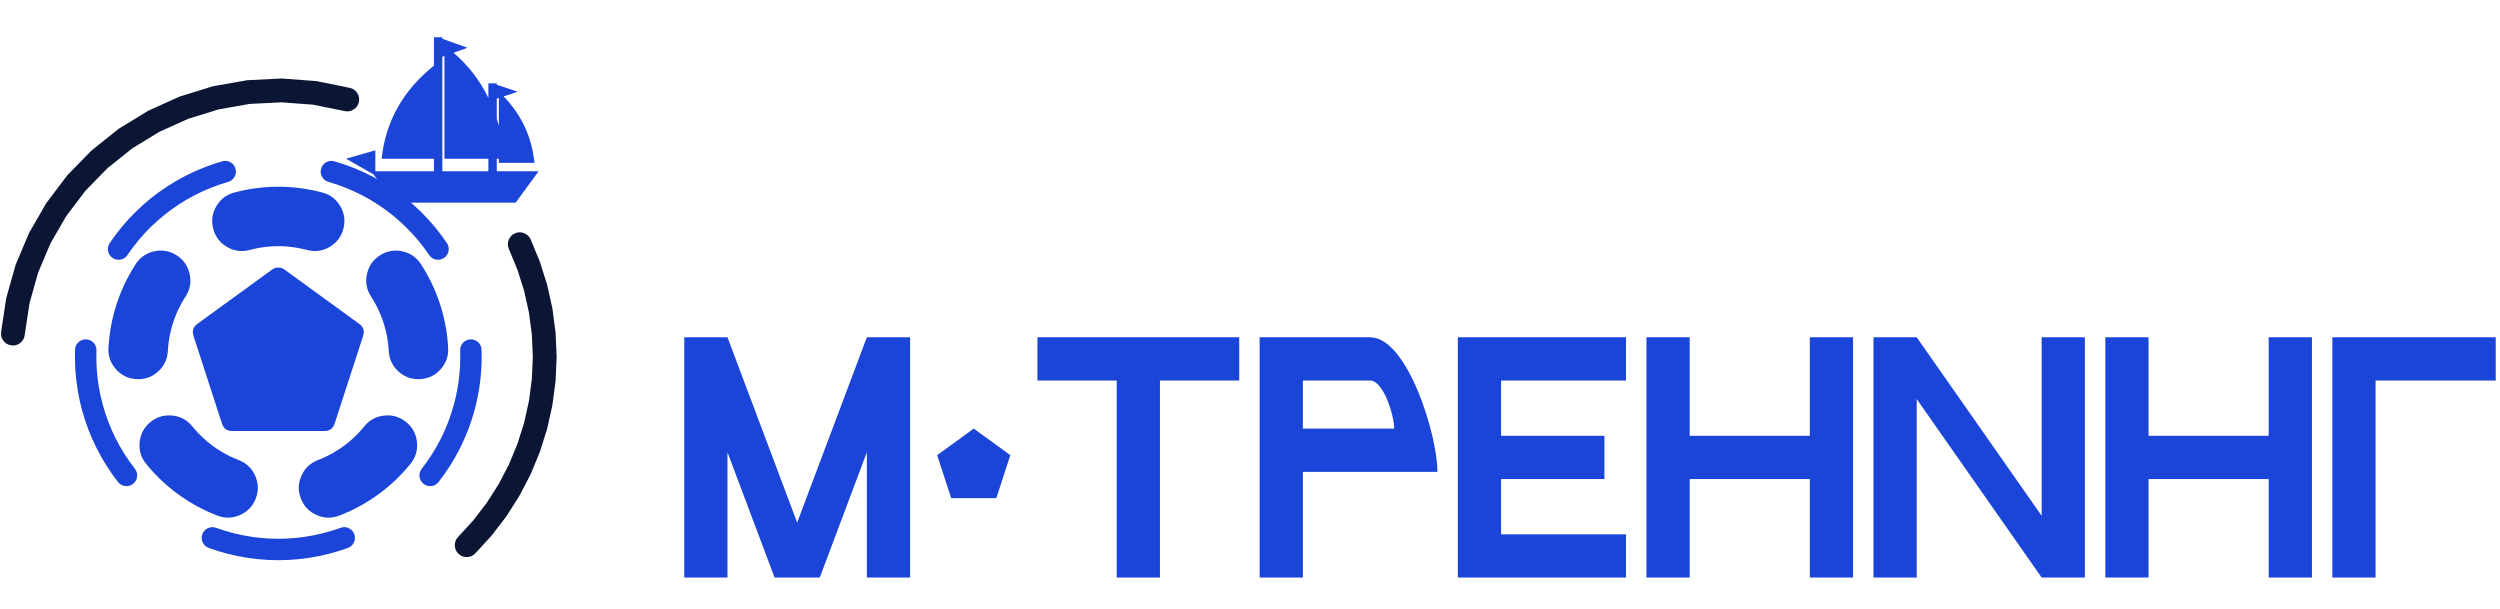
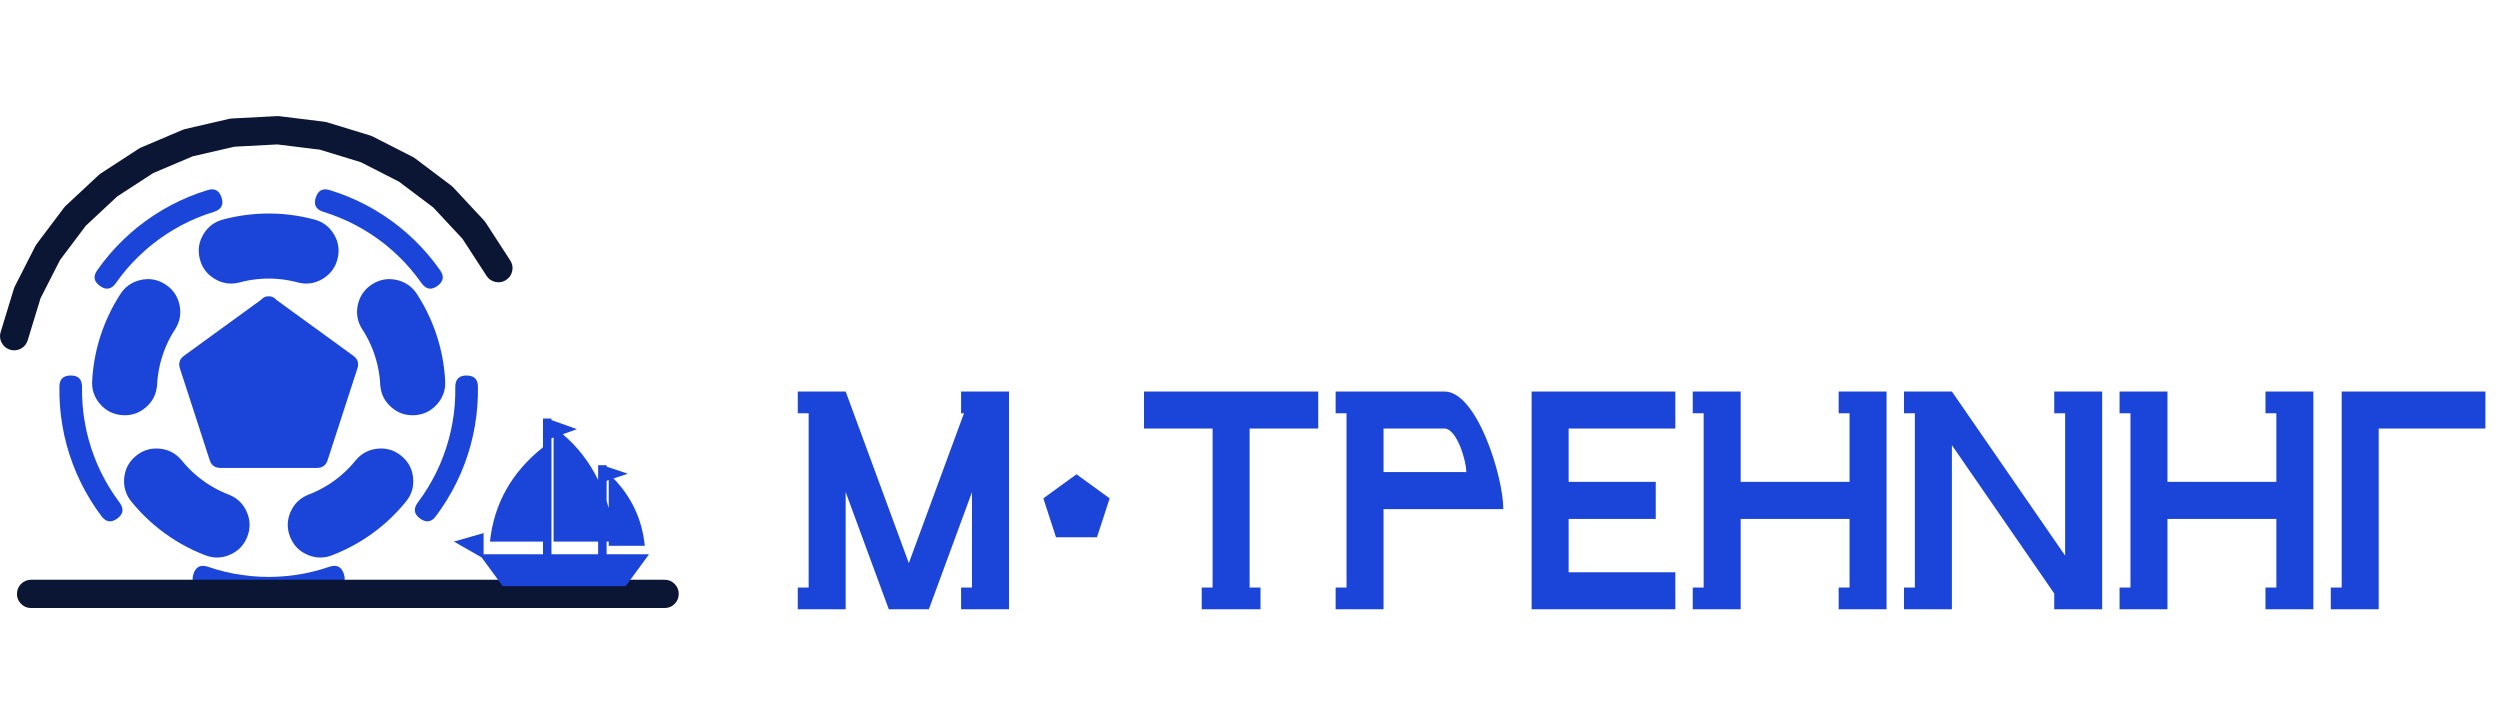
- <svg xmlns="http://www.w3.org/2000/svg" viewBox="0 0 1051 256" role="img" aria-labelledby="t">
-   <g transform="translate(-11 0)">
-     <path fill="#1B44D8" d="M129.73 112.83Q130.37 113.09 130.89 113.54L162.03 136.16Q164.67 138.08 163.66 141.19L151.68 178.09Q150.67 181.2 147.4 181.2H108.6Q105.33 181.2 104.32 178.09L92.34 141.19Q91.33 138.08 93.97 136.16L125.11 113.54Q125.63 113.09 126.27 112.83Q127.09 112.48 128 112.49Q128.91 112.48 129.73 112.83ZM188.09 111.26 189.26 113.13Q189.38 113.33 189.5 113.53L190.59 115.44Q190.71 115.65 190.82 115.85L191.84 117.81Q191.95 118.02 192.05 118.23L193 120.22Q193.1 120.43 193.19 120.64L194.07 122.67Q194.16 122.88 194.25 123.1L195.04 125.16Q195.13 125.38 195.21 125.6L195.93 127.68Q196 127.9 196.07 128.13L196.71 130.24Q196.78 130.46 196.84 130.69L197.4 132.82Q197.46 133.05 197.51 133.28L198 135.43Q198.05 135.66 198.09 135.89L198.49 138.06Q198.54 138.29 198.57 138.52L198.89 140.7Q198.92 140.93 198.95 141.16L199.19 143.36Q199.21 143.59 199.23 143.82L199.39 146.02Q199.76 151.19 196.36 155.1Q192.97 159.01 187.81 159.38Q182.64 159.75 178.73 156.36Q174.82 152.96 174.45 147.8L174.31 145.83L174.12 144.1L173.87 142.38L173.55 140.67L173.17 138.98L172.73 137.29L172.22 135.63L171.65 133.99L171.02 132.37L170.34 130.77L169.59 129.2L168.78 127.66L167.92 126.15L166.87 124.48Q164.13 120.08 165.31 115.04Q166.48 110 170.87 107.26Q175.27 104.52 180.31 105.69Q185.35 106.86 188.09 111.26ZM183.42 195.18 182 196.87Q181.85 197.04 181.69 197.22L180.21 198.85Q180.05 199.02 179.89 199.19L178.34 200.77Q178.18 200.94 178.01 201.1L176.41 202.62Q176.24 202.78 176.06 202.93L174.41 204.39Q174.23 204.54 174.05 204.69L172.34 206.09Q172.16 206.23 171.98 206.38L170.21 207.71Q170.03 207.85 169.84 207.98L168.03 209.24Q167.84 209.38 167.64 209.5L165.78 210.7Q165.59 210.83 165.39 210.94L163.49 212.07Q163.29 212.19 163.08 212.3L161.14 213.35Q160.94 213.46 160.73 213.57L158.75 214.55Q158.54 214.65 158.33 214.75L156.32 215.65Q156.1 215.75 155.89 215.84L153.84 216.67Q149.04 218.61 144.27 216.59Q139.51 214.58 137.56 209.78Q135.61 204.98 137.63 200.21Q139.65 195.44 144.45 193.5L146.27 192.76L147.86 192.04L149.42 191.27L150.95 190.44L152.44 189.55L153.91 188.61L155.33 187.62L156.72 186.57L158.07 185.47L159.37 184.32L160.63 183.12L161.85 181.88L163.02 180.59L164.29 179.08Q167.62 175.12 172.78 174.68Q177.94 174.23 181.9 177.56Q185.86 180.9 186.31 186.06Q186.75 191.21 183.42 195.18ZM56.61 146.02 56.77 143.82Q56.79 143.59 56.81 143.36L57.05 141.16Q57.08 140.93 57.11 140.7L57.43 138.52Q57.46 138.29 57.51 138.06L57.91 135.89Q57.95 135.66 58 135.43L58.49 133.28Q58.54 133.05 58.6 132.82L59.16 130.69Q59.22 130.46 59.29 130.24L59.93 128.13Q60 127.9 60.07 127.68L60.79 125.6Q60.87 125.38 60.96 125.16L61.75 123.1Q61.84 122.88 61.93 122.67L62.81 120.64Q62.9 120.43 63 120.22L63.95 118.23Q64.05 118.02 64.16 117.81L65.18 115.85Q65.29 115.65 65.41 115.44L66.5 113.53Q66.62 113.33 66.74 113.13L67.91 111.26Q70.65 106.86 75.69 105.69Q80.73 104.52 85.13 107.26Q89.52 110 90.69 115.04Q91.87 120.08 89.13 124.48L88.08 126.15L87.22 127.66L86.41 129.2L85.66 130.77L84.98 132.37L84.35 133.99L83.78 135.63L83.27 137.29L82.83 138.98L82.45 140.67L82.13 142.38L81.88 144.1L81.69 145.83L81.55 147.8Q81.18 152.96 77.27 156.36Q73.36 159.75 68.19 159.38Q63.03 159.01 59.64 155.1Q56.24 151.19 56.61 146.02ZM102.16 216.67 100.11 215.84Q99.9 215.75 99.68 215.65L97.67 214.75Q97.46 214.65 97.25 214.55L95.27 213.57Q95.06 213.46 94.86 213.35L92.92 212.3Q92.71 212.19 92.51 212.07L90.61 210.94Q90.41 210.83 90.22 210.7L88.36 209.5Q88.16 209.38 87.97 209.24L86.16 207.98Q85.97 207.85 85.79 207.71L84.02 206.38Q83.84 206.23 83.66 206.09L81.95 204.69Q81.77 204.54 81.59 204.39L79.94 202.93Q79.76 202.78 79.59 202.62L77.99 201.1Q77.82 200.94 77.66 200.77L76.11 199.19Q75.95 199.02 75.79 198.85L74.31 197.22Q74.15 197.04 74 196.87L72.58 195.18Q69.25 191.21 69.69 186.06Q70.14 180.9 74.1 177.56Q78.06 174.23 83.22 174.68Q88.38 175.12 91.71 179.08L92.98 180.59L94.15 181.88L95.37 183.12L96.63 184.32L97.93 185.47L99.28 186.57L100.67 187.62L102.09 188.61L103.56 189.55L105.05 190.44L106.58 191.27L108.14 192.04L109.73 192.76L111.55 193.5Q116.35 195.44 118.37 200.21Q120.39 204.98 118.44 209.78Q116.49 214.58 111.73 216.59Q106.96 218.61 102.16 216.67ZM109.72 80.88 111.86 80.35Q112.09 80.29 112.32 80.24L114.48 79.79Q114.71 79.74 114.94 79.71L117.11 79.34Q117.34 79.3 117.57 79.27L119.76 78.98Q119.99 78.95 120.23 78.93L122.42 78.72Q122.66 78.7 122.89 78.68L125.09 78.56Q125.33 78.55 125.56 78.54L127.77 78.5Q128 78.5 128.23 78.5L130.44 78.54Q130.67 78.55 130.91 78.56L133.11 78.68Q133.34 78.7 133.58 78.72L135.77 78.93Q136.01 78.95 136.24 78.98L138.43 79.27Q138.66 79.3 138.89 79.34L141.06 79.71Q141.29 79.74 141.52 79.79L143.68 80.24Q143.91 80.29 144.14 80.35L146.28 80.88Q151.3 82.12 153.98 86.56Q156.65 90.99 155.4 96.02Q154.16 101.04 149.72 103.72Q145.29 106.39 140.26 105.14L138.35 104.67L136.64 104.31L134.93 104.02L133.21 103.79L131.47 103.63L129.74 103.53L128 103.5L126.26 103.53L124.53 103.63L122.79 103.79L121.07 104.02L119.36 104.31L117.65 104.67L115.74 105.14Q110.71 106.39 106.28 103.72Q101.84 101.04 100.6 96.02Q99.35 90.99 102.02 86.56Q104.7 82.12 109.72 80.88ZM157.14 230.38 153.31 231.67Q153.2 231.7 153.09 231.73L149.21 232.83Q149.1 232.86 148.99 232.88L145.05 233.78Q144.94 233.81 144.83 233.83L140.85 234.53Q140.74 234.55 140.63 234.56L136.62 235.06Q136.51 235.08 136.4 235.08L132.37 235.39Q132.26 235.4 132.15 235.4L128.11 235.5Q128 235.5 127.89 235.5L123.85 235.4Q123.74 235.4 123.63 235.39L119.6 235.08Q119.49 235.08 119.38 235.06L115.37 234.56Q115.26 234.55 115.15 234.53L111.17 233.83Q111.06 233.81 110.95 233.78L107.01 232.88Q106.9 232.86 106.79 232.83L102.91 231.73Q102.8 231.7 102.69 231.67L98.86 230.38Q97.1 229.79 96.27 228.12Q95.44 226.45 96.03 224.68Q96.62 222.91 98.29 222.09Q99.96 221.26 101.73 221.85L105.45 223.1L109.12 224.13L112.84 224.98L116.6 225.64L120.38 226.12L124.19 226.4L128 226.5L131.81 226.4L135.62 226.12L139.4 225.64L143.16 224.98L146.88 224.13L150.55 223.1L154.27 221.85Q156.04 221.26 157.71 222.09Q159.38 222.91 159.97 224.68Q160.56 226.45 159.73 228.12Q158.9 229.79 157.14 230.38ZM57.18 102.1 59.52 98.81Q59.59 98.71 59.66 98.63L62.16 95.46Q62.23 95.37 62.3 95.28L64.96 92.24Q65.03 92.16 65.11 92.08L67.92 89.17Q68 89.09 68.08 89.01L71.02 86.25Q71.11 86.18 71.19 86.1L74.27 83.49Q74.36 83.42 74.45 83.35L77.65 80.9Q77.74 80.83 77.84 80.76L81.16 78.47Q81.25 78.41 81.35 78.35L84.79 76.23Q84.88 76.17 84.98 76.11L88.52 74.16Q88.61 74.11 88.72 74.06L92.35 72.29Q92.45 72.24 92.55 72.2L96.26 70.61Q96.37 70.57 96.47 70.53L100.26 69.13Q100.37 69.09 100.47 69.05L104.33 67.84Q106.1 67.29 107.76 68.15Q109.41 69.01 109.97 70.79Q110.53 72.57 109.66 74.22Q108.8 75.87 107.02 76.43L103.27 77.61L99.7 78.93L96.19 80.43L92.76 82.1L89.42 83.94L86.18 85.95L83.04 88.11L80.01 90.43L77.1 92.9L74.31 95.5L71.66 98.25L69.15 101.12L66.79 104.11L64.51 107.31Q63.43 108.83 61.6 109.14Q59.76 109.45 58.24 108.37Q56.72 107.29 56.41 105.45Q56.1 103.62 57.18 102.1ZM151.67 67.84 155.53 69.05Q155.63 69.09 155.74 69.13L159.53 70.53Q159.63 70.57 159.74 70.61L163.45 72.2Q163.55 72.24 163.65 72.29L167.28 74.06Q167.39 74.11 167.48 74.16L171.02 76.11Q171.12 76.17 171.21 76.23L174.65 78.35Q174.75 78.41 174.84 78.47L178.16 80.76Q178.26 80.83 178.35 80.9L181.55 83.35Q181.64 83.42 181.73 83.49L184.81 86.1Q184.89 86.18 184.98 86.25L187.92 89.01Q188 89.09 188.08 89.17L190.89 92.08Q190.97 92.16 191.04 92.24L193.7 95.28Q193.77 95.37 193.84 95.46L196.34 98.63Q196.41 98.71 196.48 98.81L198.82 102.1Q199.9 103.62 199.59 105.45Q199.28 107.29 197.76 108.37Q196.24 109.45 194.4 109.14Q192.57 108.83 191.49 107.31L189.21 104.11L186.85 101.12L184.34 98.25L181.69 95.5L178.9 92.9L175.99 90.43L172.96 88.11L169.82 85.95L166.58 83.94L163.24 82.1L159.81 80.43L156.3 78.93L152.73 77.61L148.98 76.43Q147.2 75.87 146.34 74.22Q145.47 72.57 146.03 70.79Q146.59 69.01 148.24 68.15Q149.9 67.29 151.67 67.84ZM60.56 202.55 58.15 199.31Q58.08 199.22 58.02 199.12L55.78 195.76Q55.72 195.67 55.66 195.57L53.59 192.11Q53.53 192.01 53.48 191.91L51.58 188.34Q51.53 188.25 51.48 188.14L49.77 184.49Q49.72 184.39 49.68 184.28L48.14 180.55Q48.1 180.44 48.06 180.34L46.72 176.53Q46.68 176.42 46.65 176.31L45.5 172.44Q45.47 172.34 45.44 172.23L44.48 168.3Q44.46 168.19 44.44 168.08L43.67 164.12Q43.65 164.01 43.64 163.9L43.08 159.9Q43.06 159.78 43.05 159.67L42.69 155.65Q42.68 155.54 42.67 155.43L42.51 151.39Q42.51 151.28 42.51 151.17L42.55 147.13Q42.57 145.26 43.9 143.96Q45.23 142.65 47.09 142.67Q48.96 142.69 50.26 144.02Q51.57 145.35 51.55 147.22L51.51 151.14L51.66 154.96L52 158.75L52.53 162.53L53.25 166.28L54.16 169.98L55.25 173.64L56.51 177.24L57.96 180.77L59.58 184.22L61.37 187.59L63.33 190.86L65.45 194.03L67.79 197.19Q68.9 198.68 68.62 200.53Q68.35 202.37 66.85 203.48Q65.36 204.59 63.51 204.32Q61.67 204.05 60.56 202.55ZM213.45 147.13 213.49 151.17Q213.49 151.28 213.49 151.39L213.33 155.43Q213.32 155.54 213.31 155.65L212.95 159.67Q212.94 159.78 212.92 159.9L212.36 163.9Q212.35 164.01 212.33 164.12L211.56 168.08Q211.54 168.19 211.52 168.3L210.56 172.23Q210.53 172.34 210.5 172.44L209.35 176.31Q209.32 176.42 209.28 176.53L207.94 180.34Q207.9 180.44 207.86 180.55L206.32 184.28Q206.28 184.39 206.23 184.49L204.52 188.14Q204.47 188.25 204.42 188.34L202.52 191.91Q202.47 192.01 202.41 192.11L200.34 195.57Q200.28 195.67 200.22 195.76L197.98 199.12Q197.92 199.22 197.85 199.31L195.44 202.55Q194.33 204.05 192.49 204.32Q190.64 204.59 189.15 203.48Q187.65 202.37 187.38 200.53Q187.1 198.68 188.21 197.19L190.55 194.03L192.67 190.86L194.63 187.59L196.42 184.22L198.04 180.77L199.49 177.24L200.75 173.64L201.84 169.98L202.75 166.28L203.47 162.53L204 158.75L204.34 154.96L204.49 151.14L204.45 147.22Q204.43 145.35 205.74 144.02Q207.04 142.69 208.91 142.67Q210.77 142.65 212.1 143.96Q213.43 145.26 213.45 147.13Z" />
-     <path fill="#0A1633" d="M11.48 139.49 13.56 125.7Q13.61 125.39 13.69 125.09L17.47 111.65Q17.56 111.35 17.68 111.07L23.1 98.21Q23.22 97.92 23.38 97.65L30.35 85.57Q30.51 85.3 30.7 85.05L39.12 73.92Q39.31 73.68 39.53 73.45L49.27 63.46Q49.49 63.24 49.73 63.05L60.64 54.35Q60.89 54.15 61.15 53.99L73.06 46.71Q73.33 46.55 73.61 46.42L86.33 40.68Q86.61 40.55 86.91 40.46L100.24 36.35Q100.54 36.26 100.85 36.2L114.59 33.78Q114.9 33.73 115.21 33.71L129.15 33.01Q129.46 33 129.77 33.02L143.68 34.07Q144 34.09 144.3 34.15L157.98 36.92Q160.01 37.33 161.15 39.05Q162.3 40.78 161.89 42.81Q161.48 44.84 159.75 45.98Q158.03 47.13 156 46.72L142.63 44.01L129.33 43.02L116.02 43.68L102.89 46L90.16 49.93L78.01 55.41L66.63 62.36L56.21 70.67L46.9 80.21L38.86 90.84L32.19 102.38L27.01 114.66L23.4 127.49L21.37 140.98Q21.06 143.03 19.4 144.26Q17.73 145.49 15.68 145.18Q13.63 144.87 12.4 143.21Q11.17 141.54 11.48 139.49ZM234.13 100.75 237.86 109.78Q237.95 109.98 238.01 110.19L240.95 119.51Q241.02 119.72 241.07 119.93L243.18 129.47Q243.23 129.68 243.26 129.9L244.53 139.59Q244.56 139.8 244.57 140.02L245 149.78Q245 150 245 150.22L244.57 159.98Q244.56 160.2 244.53 160.41L243.26 170.1Q243.23 170.32 243.18 170.53L241.07 180.07Q241.02 180.28 240.95 180.49L238.01 189.81Q237.95 190.02 237.86 190.22L234.13 199.25Q234.04 199.45 233.94 199.64L229.43 208.31Q229.33 208.5 229.21 208.69L223.96 216.93Q223.84 217.11 223.71 217.28L217.76 225.04Q217.63 225.21 217.48 225.37L210.88 232.57Q209.48 234.1 207.41 234.19Q205.34 234.28 203.82 232.88Q202.29 231.48 202.2 229.41Q202.11 227.34 203.51 225.82L209.96 218.78L215.65 211.37L220.66 203.5L224.97 195.22L228.54 186.59L231.35 177.69L233.37 168.58L234.59 159.33L235 150L234.59 140.67L233.37 131.42L231.35 122.31L228.54 113.41L224.89 104.58Q224.09 102.67 224.89 100.75Q225.68 98.84 227.59 98.05Q229.51 97.25 231.42 98.05Q233.33 98.84 234.13 100.75Z" />
-     <path fill="#1B44D8" d="M167.99 73.3 156.48 66.72 168.8 63.2V72H193.44V66.72H171.44Q173.97 43.13 193.44 27.6V15.68H196.96V16.31L207.52 20.08L201.65 22.18Q210.89 30.03 216.32 41.15V35.04H219.84V35.63L228.64 38.56L222.73 40.53Q234.06 52.26 235.68 68.48H220.72V66.72H219.84V72H237.44L227.76 85.2H176.72L167.99 73.3ZM196.96 23.85V72H216.32V66.72H197.84V23.54ZM219.84 41.49V49.91Q220.31 51.35 220.72 52.83V41.2Z" />
+ <svg xmlns="http://www.w3.org/2000/svg" viewBox="0 0 884 256" role="img" aria-labelledby="t">
+   <g transform="translate(-5 12)">
+     <path fill="#1B44D8" d="M100 92.78Q101.5 92.67 102.76 94.06L129.93 113.8Q132.28 115.51 131.38 118.27L120.85 150.7Q119.95 153.46 117.05 153.46H82.95Q80.05 153.46 79.15 150.7L68.62 118.27Q67.72 115.51 70.07 113.8L97.24 94.06Q98.5 92.67 100 92.78ZM148.43 165.5 147.21 166.96Q147.07 167.12 146.92 167.28L145.64 168.69Q145.5 168.85 145.35 169.01L144.01 170.37Q143.86 170.52 143.71 170.67L142.32 171.99Q142.17 172.13 142.01 172.28L140.58 173.54Q140.41 173.68 140.25 173.81L138.77 175.02Q138.6 175.16 138.43 175.29L136.91 176.44Q136.74 176.57 136.56 176.69L135 177.78Q134.82 177.9 134.64 178.02L133.04 179.05Q132.86 179.17 132.67 179.28L131.03 180.25Q130.85 180.36 130.66 180.46L128.98 181.37Q128.79 181.48 128.6 181.57L126.89 182.42Q126.7 182.51 126.5 182.6L124.76 183.38Q124.56 183.47 124.37 183.55L122.6 184.27Q118.18 186.06 113.8 184.2Q109.41 182.35 107.62 177.93Q105.83 173.52 107.69 169.13Q109.54 164.75 113.96 162.96L115.52 162.32L116.87 161.71L118.19 161.06L119.49 160.35L120.76 159.6L122.01 158.8L123.22 157.95L124.4 157.06L125.54 156.13L126.65 155.15L127.72 154.14L128.75 153.08L129.74 151.99L130.83 150.69Q133.9 147.05 138.65 146.64Q143.39 146.23 147.04 149.3Q150.68 152.36 151.09 157.11Q151.5 161.85 148.43 165.5ZM37.6 122.51 37.73 120.61Q37.75 120.4 37.77 120.18L37.98 118.29Q38 118.07 38.03 117.86L38.31 115.97Q38.34 115.76 38.38 115.55L38.73 113.67Q38.77 113.46 38.82 113.25L39.23 111.39Q39.28 111.18 39.33 110.97L39.82 109.13Q39.88 108.92 39.94 108.72L40.49 106.89Q40.56 106.69 40.63 106.48L41.25 104.68Q41.32 104.48 41.4 104.28L42.09 102.5Q42.17 102.3 42.25 102.1L43.01 100.35Q43.09 100.15 43.19 99.96L44.01 98.24Q44.1 98.04 44.2 97.85L45.08 96.16Q45.18 95.97 45.29 95.78L46.24 94.13Q46.35 93.94 46.46 93.76L47.47 92.14Q49.99 88.1 54.63 87.02Q59.27 85.94 63.31 88.46Q67.35 90.98 68.43 95.62Q69.51 100.26 66.99 104.31L66.09 105.74L65.36 107.02L64.67 108.33L64.04 109.67L63.45 111.02L62.92 112.4L62.44 113.79L62.01 115.21L61.63 116.64L61.3 118.08L61.04 119.53L60.82 120.99L60.66 122.46L60.54 124.15Q60.2 128.9 56.6 132.02Q53 135.14 48.25 134.8Q43.5 134.46 40.38 130.86Q37.26 127.27 37.6 122.51ZM77.4 184.27 75.63 183.55Q75.44 183.47 75.24 183.38L73.5 182.6Q73.3 182.51 73.11 182.42L71.4 181.57Q71.21 181.48 71.02 181.37L69.34 180.46Q69.15 180.36 68.97 180.25L67.33 179.28Q67.14 179.17 66.96 179.05L65.36 178.02Q65.18 177.9 65 177.78L63.44 176.69Q63.26 176.57 63.09 176.44L61.57 175.29Q61.4 175.16 61.23 175.02L59.75 173.81Q59.59 173.68 59.42 173.54L57.99 172.28Q57.83 172.13 57.68 171.99L56.29 170.67Q56.14 170.52 55.99 170.37L54.65 169.01Q54.5 168.85 54.36 168.69L53.08 167.28Q52.93 167.12 52.79 166.96L51.57 165.5Q48.5 161.85 48.91 157.11Q49.32 152.36 52.96 149.3Q56.61 146.23 61.35 146.64Q66.1 147.05 69.17 150.69L70.26 151.99L71.25 153.08L72.28 154.14L73.35 155.15L74.46 156.13L75.6 157.06L76.78 157.95L77.99 158.8L79.24 159.6L80.51 160.35L81.81 161.06L83.13 161.71L84.48 162.32L86.04 162.96Q90.46 164.75 92.31 169.13Q94.17 173.52 92.38 177.93Q90.59 182.35 86.2 184.2Q81.82 186.06 77.4 184.27ZM84.03 65.58 85.88 65.12Q86.09 65.07 86.3 65.02L88.17 64.63Q88.38 64.59 88.59 64.55L90.47 64.23Q90.68 64.2 90.9 64.17L92.79 63.92Q93 63.89 93.22 63.87L95.12 63.69Q95.33 63.67 95.54 63.66L97.45 63.55Q97.66 63.54 97.88 63.54L99.78 63.5Q100 63.5 100.22 63.5L102.12 63.54Q102.34 63.54 102.55 63.55L104.46 63.66Q104.67 63.67 104.88 63.69L106.78 63.87Q107 63.89 107.21 63.92L109.1 64.17Q109.32 64.2 109.53 64.23L111.41 64.55Q111.62 64.59 111.83 64.63L113.7 65.02Q113.91 65.07 114.12 65.12L115.97 65.58Q120.59 66.72 123.05 70.8Q125.51 74.88 124.36 79.51Q123.21 84.13 119.13 86.59Q115.05 89.05 110.43 87.9L108.79 87.49L107.34 87.19L105.89 86.94L104.42 86.75L102.95 86.61L101.48 86.53L100 86.5L98.52 86.53L97.05 86.61L95.58 86.75L94.11 86.94L92.66 87.19L91.21 87.49L89.57 87.9Q84.95 89.05 80.87 86.59Q76.78 84.13 75.64 79.51Q74.49 74.88 76.95 70.8Q79.41 66.72 84.03 65.58ZM152.53 92.14 153.54 93.76Q153.65 93.94 153.76 94.13L154.71 95.78Q154.82 95.97 154.92 96.16L155.8 97.85Q155.9 98.04 155.99 98.24L156.81 99.96Q156.91 100.15 156.99 100.35L157.75 102.1Q157.83 102.3 157.91 102.5L158.6 104.28Q158.68 104.48 158.75 104.68L159.37 106.48Q159.44 106.69 159.51 106.89L160.06 108.72Q160.12 108.92 160.18 109.13L160.67 110.97Q160.72 111.18 160.77 111.39L161.18 113.25Q161.23 113.46 161.27 113.67L161.62 115.55Q161.66 115.76 161.69 115.97L161.97 117.86Q162 118.07 162.02 118.29L162.23 120.18Q162.25 120.4 162.27 120.61L162.4 122.51Q162.74 127.27 159.62 130.86Q156.5 134.46 151.75 134.8Q147 135.14 143.4 132.02Q139.8 128.9 139.46 124.15L139.34 122.46L139.18 120.99L138.96 119.53L138.7 118.08L138.37 116.64L137.99 115.21L137.56 113.79L137.08 112.4L136.55 111.02L135.96 109.67L135.33 108.33L134.64 107.02L133.91 105.74L133.01 104.31Q130.49 100.26 131.57 95.62Q132.65 90.98 136.69 88.46Q140.73 85.94 145.37 87.02Q150.01 88.1 152.53 92.14ZM124 196 120.84 197Q120.75 197.03 120.66 197.06L117.46 197.91Q117.36 197.93 117.27 197.95L114.03 198.66Q113.94 198.68 113.85 198.69L110.58 199.24Q110.48 199.26 110.39 199.27L107.09 199.66Q107 199.67 106.91 199.68L103.6 199.91Q103.5 199.92 103.41 199.92L100.09 200Q100.05 200 100 200Q99.95 200 99.91 200L96.59 199.92Q96.5 199.92 96.4 199.91L93.09 199.68Q93 199.67 92.91 199.66L89.61 199.27Q89.52 199.26 89.42 199.24L86.15 198.69Q86.06 198.68 85.97 198.66L82.73 197.95Q82.64 197.93 82.54 197.91L79.34 197.06Q79.25 197.03 79.16 197L76 196Q72.19 194.79 73.4 190.97Q74 189.07 75.26 188.42Q76.52 187.77 78.42 188.37L81.49 189.35L84.51 190.16L87.57 190.82L90.65 191.33L93.76 191.7L96.87 191.92L100 192L103.13 191.92L106.24 191.7L109.35 191.33L112.43 190.82L115.49 190.16L118.51 189.35L121.58 188.37Q123.48 187.77 124.74 188.42Q126 189.07 126.6 190.97Q127.81 194.79 124 196ZM39.44 83.48 41.4 80.81Q41.46 80.73 41.52 80.66L43.61 78.08Q43.67 78.01 43.73 77.94L45.94 75.47Q46.01 75.4 46.07 75.33L48.4 72.96Q48.46 72.9 48.53 72.83L50.96 70.58Q51.03 70.52 51.11 70.45L53.64 68.32Q53.72 68.26 53.79 68.2L56.43 66.19Q56.5 66.13 56.58 66.08L59.31 64.19Q59.39 64.14 59.47 64.09L62.28 62.34Q62.36 62.29 62.44 62.24L65.34 60.62Q65.42 60.57 65.51 60.53L68.47 59.05Q68.56 59.01 68.65 58.97L71.68 57.63Q71.77 57.6 71.85 57.56L74.95 56.37Q75.04 56.34 75.13 56.31L78.27 55.26Q82.07 54 83.33 57.8Q84.59 61.6 80.79 62.86L77.74 63.87L74.82 64.99L71.96 66.25L69.16 67.65L66.43 69.18L63.78 70.83L61.21 72.61L58.72 74.5L56.33 76.52L54.04 78.64L51.84 80.87L49.76 83.2L47.79 85.63L45.88 88.22Q44.7 89.83 43.3 90.04Q41.9 90.26 40.29 89.07Q37.07 86.7 39.44 83.48ZM173.99 124.8 173.97 128.12Q173.97 128.21 173.96 128.31L173.79 131.62Q173.78 131.71 173.77 131.81L173.44 135.11Q173.43 135.2 173.41 135.3L172.92 138.57Q172.91 138.67 172.89 138.76L172.25 142.01Q172.23 142.11 172.2 142.2L171.41 145.42Q171.38 145.51 171.36 145.6L170.41 148.78Q170.38 148.87 170.35 148.96L169.25 152.09Q169.22 152.17 169.18 152.26L167.94 155.34Q167.9 155.42 167.86 155.51L166.47 158.52Q166.43 158.61 166.39 158.69L164.86 161.63Q164.81 161.71 164.76 161.8L163.1 164.66Q163.05 164.74 163 164.82L161.19 167.61Q161.14 167.69 161.09 167.76L159.16 170.46Q156.82 173.71 153.57 171.38Q150.32 169.05 152.65 165.8L154.53 163.18L156.23 160.55L157.8 157.85L159.25 155.08L160.56 152.24L161.73 149.34L162.77 146.39L163.66 143.4L164.42 140.37L165.02 137.3L165.49 134.21L165.8 131.1L165.97 127.97L165.99 124.75Q166 122.75 167.01 121.76Q168.01 120.77 170.01 120.78Q173.86 120.8 173.99 124.5C173.99 124.57 173.99 124.65 173.99 124.73Q173.99 124.77 173.99 124.8ZM40.84 170.46 38.91 167.76Q38.86 167.69 38.81 167.61L37 164.82Q36.95 164.74 36.9 164.66L35.24 161.8Q35.19 161.71 35.14 161.63L33.61 158.69Q33.57 158.61 33.53 158.52L32.14 155.51Q32.1 155.42 32.06 155.34L30.82 152.26Q30.78 152.17 30.75 152.09L29.65 148.96Q29.62 148.87 29.59 148.78L28.64 145.6Q28.62 145.51 28.59 145.42L27.8 142.2Q27.77 142.11 27.75 142.01L27.11 138.76Q27.09 138.67 27.08 138.57L26.59 135.3Q26.57 135.2 26.56 135.11L26.23 131.81Q26.22 131.71 26.21 131.62L26.04 128.31Q26.03 128.21 26.03 128.12L26.01 124.8Q26.01 124.77 26.01 124.73C26.01 124.65 26.01 124.57 26.02 124.49Q26.14 120.8 29.99 120.78Q33.99 120.75 34.01 124.75L34.03 127.97L34.2 131.1L34.51 134.21L34.98 137.3L35.58 140.37L36.34 143.4L37.23 146.39L38.27 149.34L39.44 152.24L40.75 155.08L42.2 157.85L43.77 160.55L45.47 163.18L47.35 165.8Q48.51 167.42 48.28 168.82Q48.05 170.21 46.43 171.38Q44.8 172.54 43.41 172.31Q42.01 172.08 40.84 170.46ZM121.73 55.26 124.87 56.31Q124.96 56.34 125.05 56.37L128.15 57.56Q128.23 57.6 128.32 57.63L131.35 58.97Q131.44 59.01 131.53 59.05L134.49 60.53Q134.58 60.57 134.66 60.62L137.56 62.24Q137.64 62.29 137.72 62.34L140.53 64.09Q140.61 64.14 140.69 64.19L143.42 66.08Q143.5 66.13 143.57 66.19L146.21 68.2Q146.28 68.26 146.36 68.32L148.89 70.45Q148.97 70.52 149.04 70.58L151.47 72.83Q151.54 72.9 151.6 72.96L153.93 75.33Q153.99 75.4 154.06 75.47L156.27 77.94Q156.33 78.01 156.39 78.08L158.48 80.66Q158.54 80.73 158.6 80.81L160.56 83.48Q162.93 86.7 159.71 89.07Q158.1 90.26 156.7 90.04Q155.3 89.83 154.12 88.22L152.21 85.63L150.24 83.2L148.16 80.87L145.96 78.64L143.67 76.52L141.28 74.5L138.79 72.61L136.22 70.83L133.57 69.18L130.84 67.65L128.04 66.25L125.18 64.99L122.26 63.87L119.21 62.86Q115.41 61.6 116.67 57.8Q117.93 54 121.73 55.26Z" />
+     <path fill="#0A1633" d="M5.23 105.41 9.92 90.07Q10.05 89.66 10.24 89.27L17.52 74.98Q17.72 74.59 17.99 74.24L27.64 61.43Q27.9 61.08 28.22 60.78L39.95 49.85Q40.27 49.55 40.64 49.31L54.09 40.58Q54.45 40.34 54.85 40.17L69.62 33.9Q70.02 33.73 70.45 33.63L86.07 30.02Q86.5 29.93 86.93 29.9L102.95 29.06Q103.39 29.04 103.82 29.09L119.74 31.05Q120.17 31.1 120.59 31.23L135.93 35.92Q136.34 36.05 136.73 36.24L151.02 43.52Q151.41 43.72 151.76 43.99L164.57 53.64Q164.92 53.9 165.22 54.22L176.15 65.95Q176.45 66.27 176.69 66.64L185.42 80.09Q186.55 81.82 186.12 83.85Q185.69 85.87 183.95 87Q182.22 88.13 180.19 87.7Q178.17 87.27 177.04 85.53L168.54 72.45L158.2 61.36L146.09 52.24L132.58 45.35L118.08 40.92L103.04 39.07L87.89 39.87L73.12 43.28L59.16 49.2L46.45 57.46L35.36 67.8L26.24 79.91L19.35 93.42L14.79 108.33Q14.19 110.31 12.36 111.29Q10.53 112.26 8.55 111.65Q6.57 111.05 5.6 109.22Q4.62 107.39 5.23 105.41ZM16 193H240Q242.07 193 243.54 194.46Q245 195.93 245 198Q245 200.07 243.54 201.54Q242.07 203 240 203H16Q13.93 203 12.46 201.54Q11 200.07 11 198Q11 195.93 12.46 194.46Q13.93 193 16 193Z" />
+     <path fill="#1B44D8" d="M175.31 185.11 165.5 179.5 176 176.5V184H197V179.5H178.25Q180.4 159.39 197 146.16V136H200V136.54L209 139.75L204 141.54Q211.88 148.23 216.5 157.71V152.5H219.5V153L227 155.5L221.96 157.18Q231.62 167.18 233 181H220.25V179.5H219.5V184H234.5L226.25 195.25H182.75L175.31 185.11ZM200 142.96V184H216.5V179.5H200.75V142.7ZM219.5 158V165.17Q219.9 166.4 220.25 167.66V157.75Z" />
  </g>
-   <g transform="translate(287.66 141.8) scale(1.01)">
-     <path fill="#1B44D8" d="M0 0H18L47 77.13L76 0H94V100H76V47.87L56.4 100H37.6L18 47.87V100H0ZM495 0H513L565 74.29V0H583V100H565L513 25.71V100H495ZM239.5 0H285.5C300.96 0 313.5 40.54 313.5 56H257.5V100H239.5ZM400.5 0H418.5V41H468.5V0H486.5V100H468.5V59H418.5V100H400.5ZM591.5 0H609.5V41H659.5V0H677.5V100H659.5V59H609.5V100H591.5ZM322 0H392V18H340V41H383V59H340V82H392V100H322ZM147 0H231V18H198V100H180V18H147ZM686 0H754V18H704V100H686ZM257.5 18V38H295.5C295.5 32.48 291.02 18 285.5 18ZM120.5 38 135.72 49.06 129.9 66.94H111.1L105.28 49.06Z" />
+   <g transform="translate(285.94 138.44) scale(0.77)">
+     <path fill="#1B44D8" d="M-5 0H17L46 78.8L71.32 10H70V0H92V100H70V90H75V46.2L55.2 100H36.8L17 46.2V100H-5V90H0V10H-5ZM503 0H525L577 75.36V10H572V0H594V100H572V92.75L525 24.64V100H503V90H508V10H503ZM406 0H428V41.5H478V10H473V0H495V100H473V90H478V58.5H428V100H406V90H411V10H406ZM602 0H624V41.5H674V10H669V0H691V100H669V90H674V58.5H624V100H602V90H607V10H602ZM242 0H292C306.91 0 319 39.09 319 54H264V100H242V90H247V10H242ZM332 0H398V17H349V41.5H389V58.5H349V83H398V100H332ZM154 0H234V17H202.5V90H207.5V100H180.5V90H185.5V17H154ZM704 0H770V17H721V100H699V90H704ZM264 17V37H302C302 31.48 297.52 17 292 17ZM123 38 138.22 49.06 132.4 66.94H113.6L107.78 49.06Z" />
  </g>
</svg>
